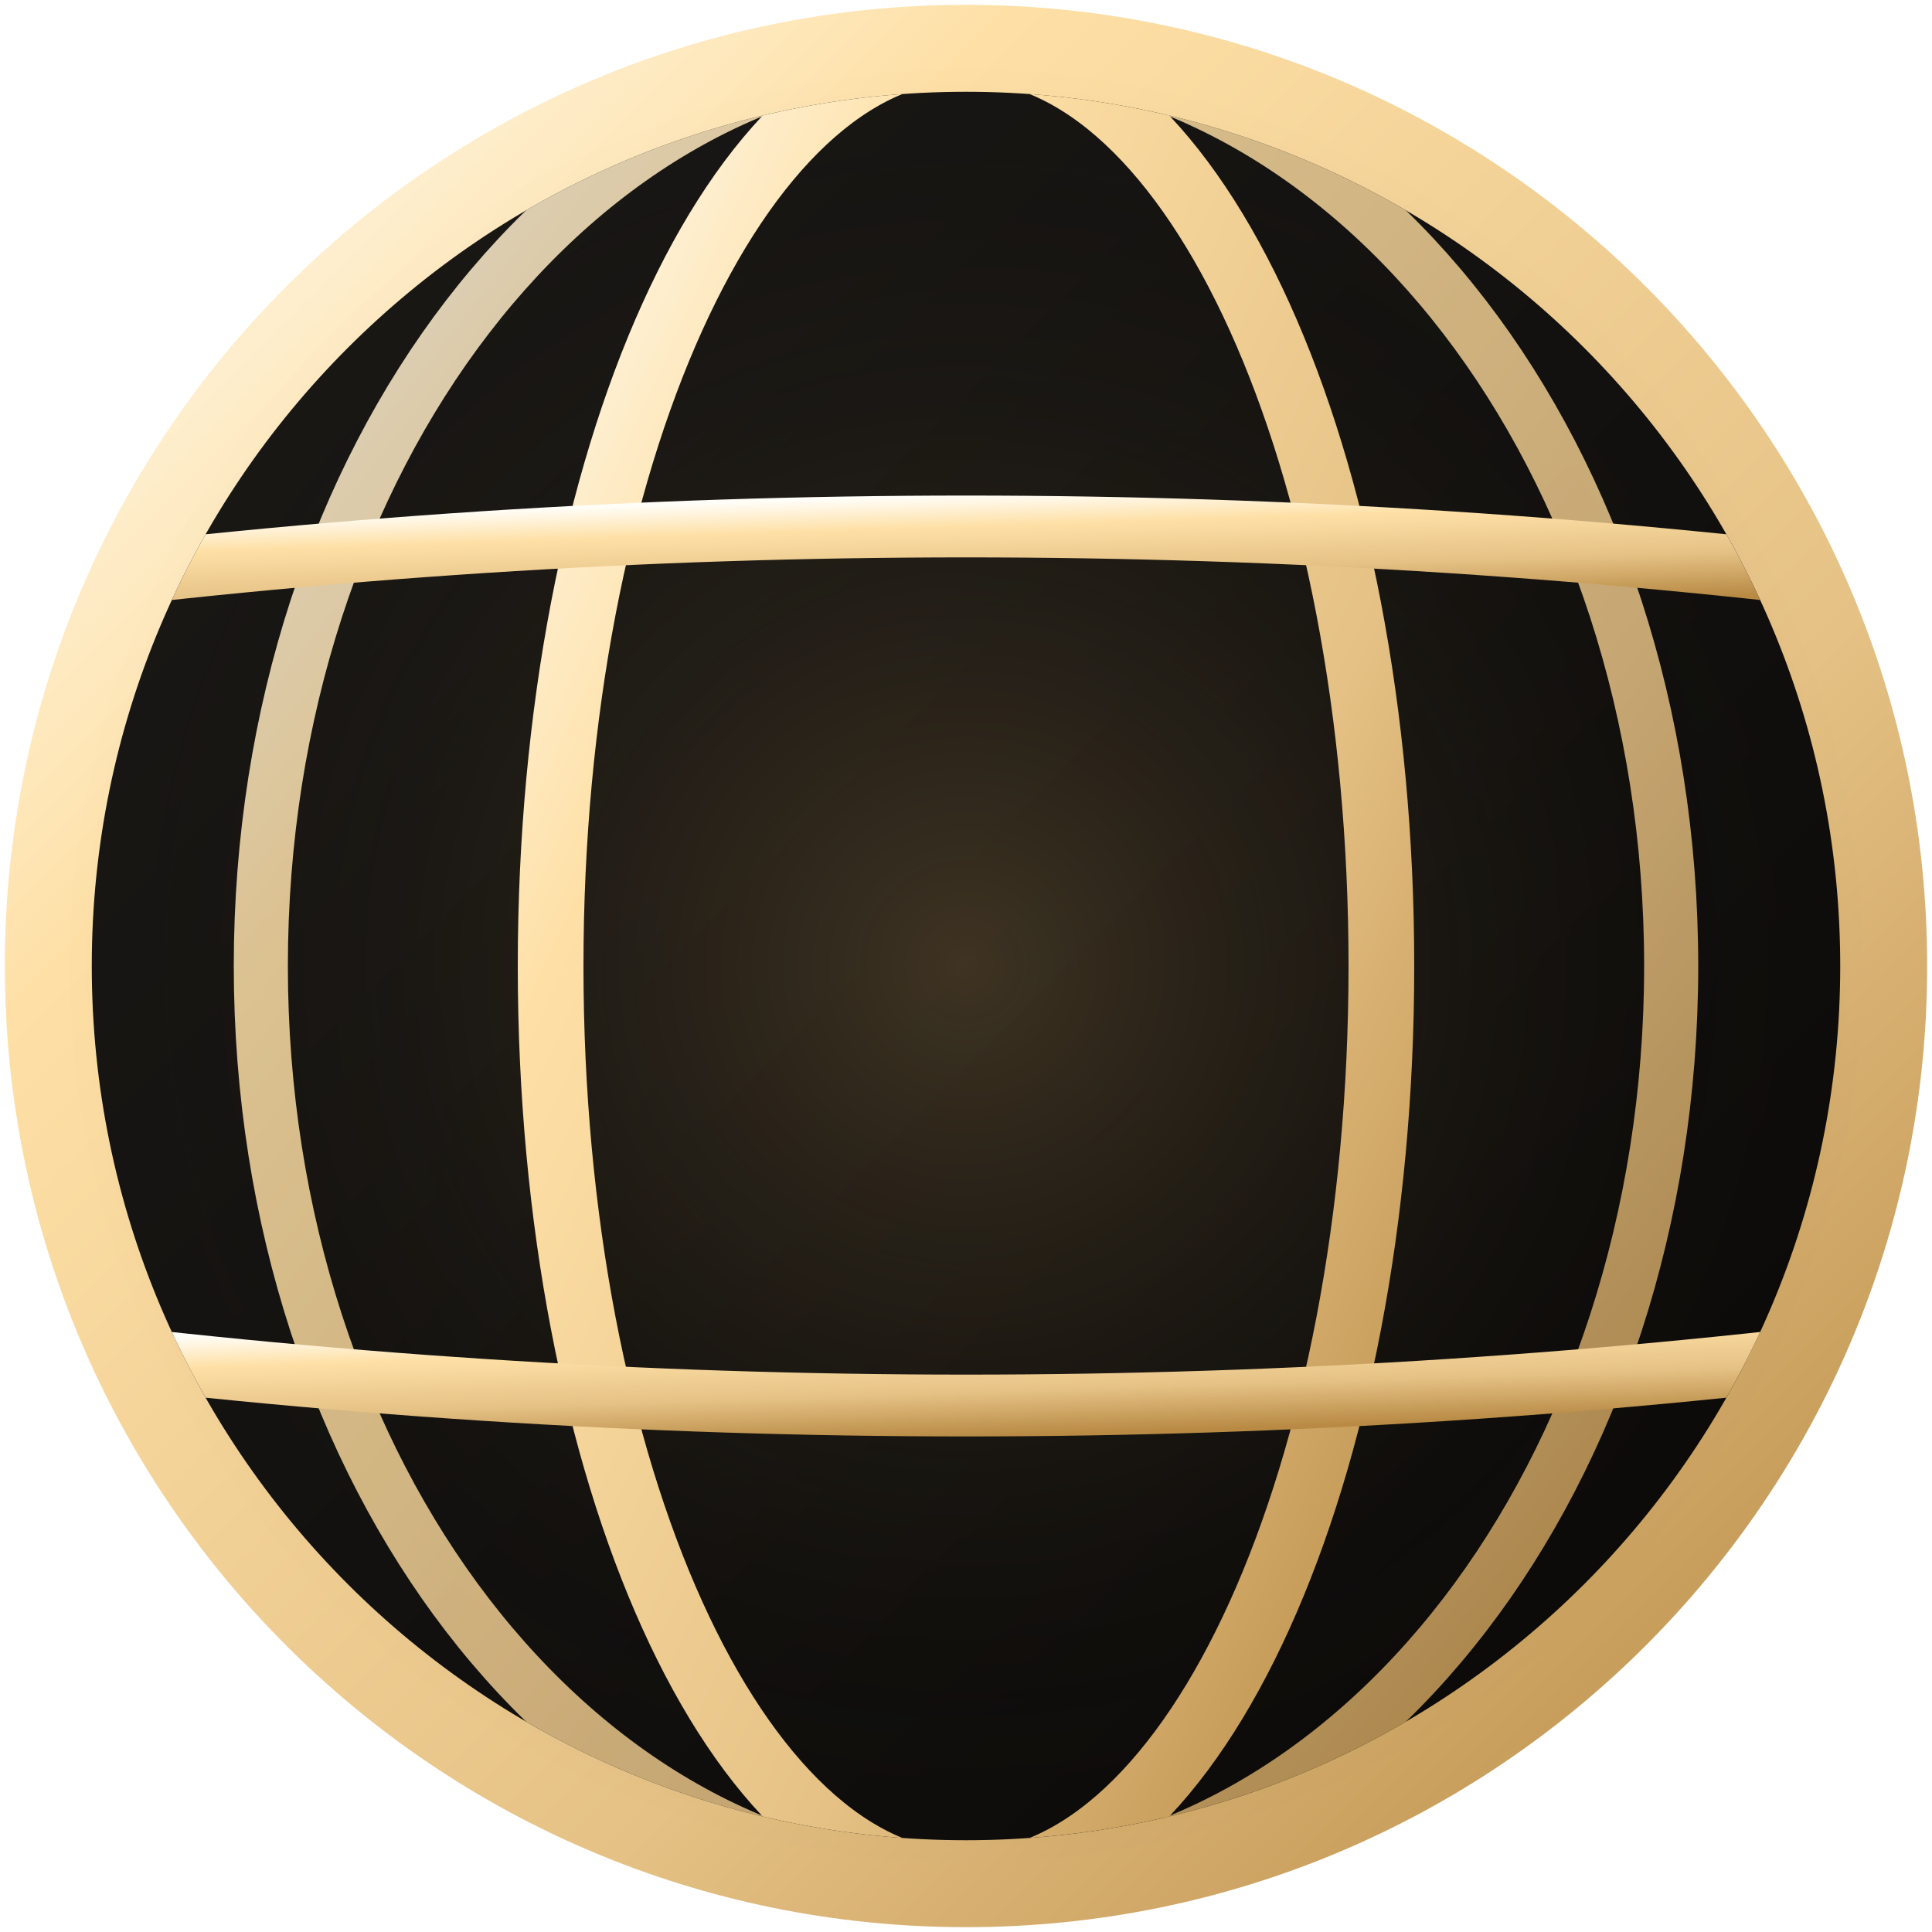
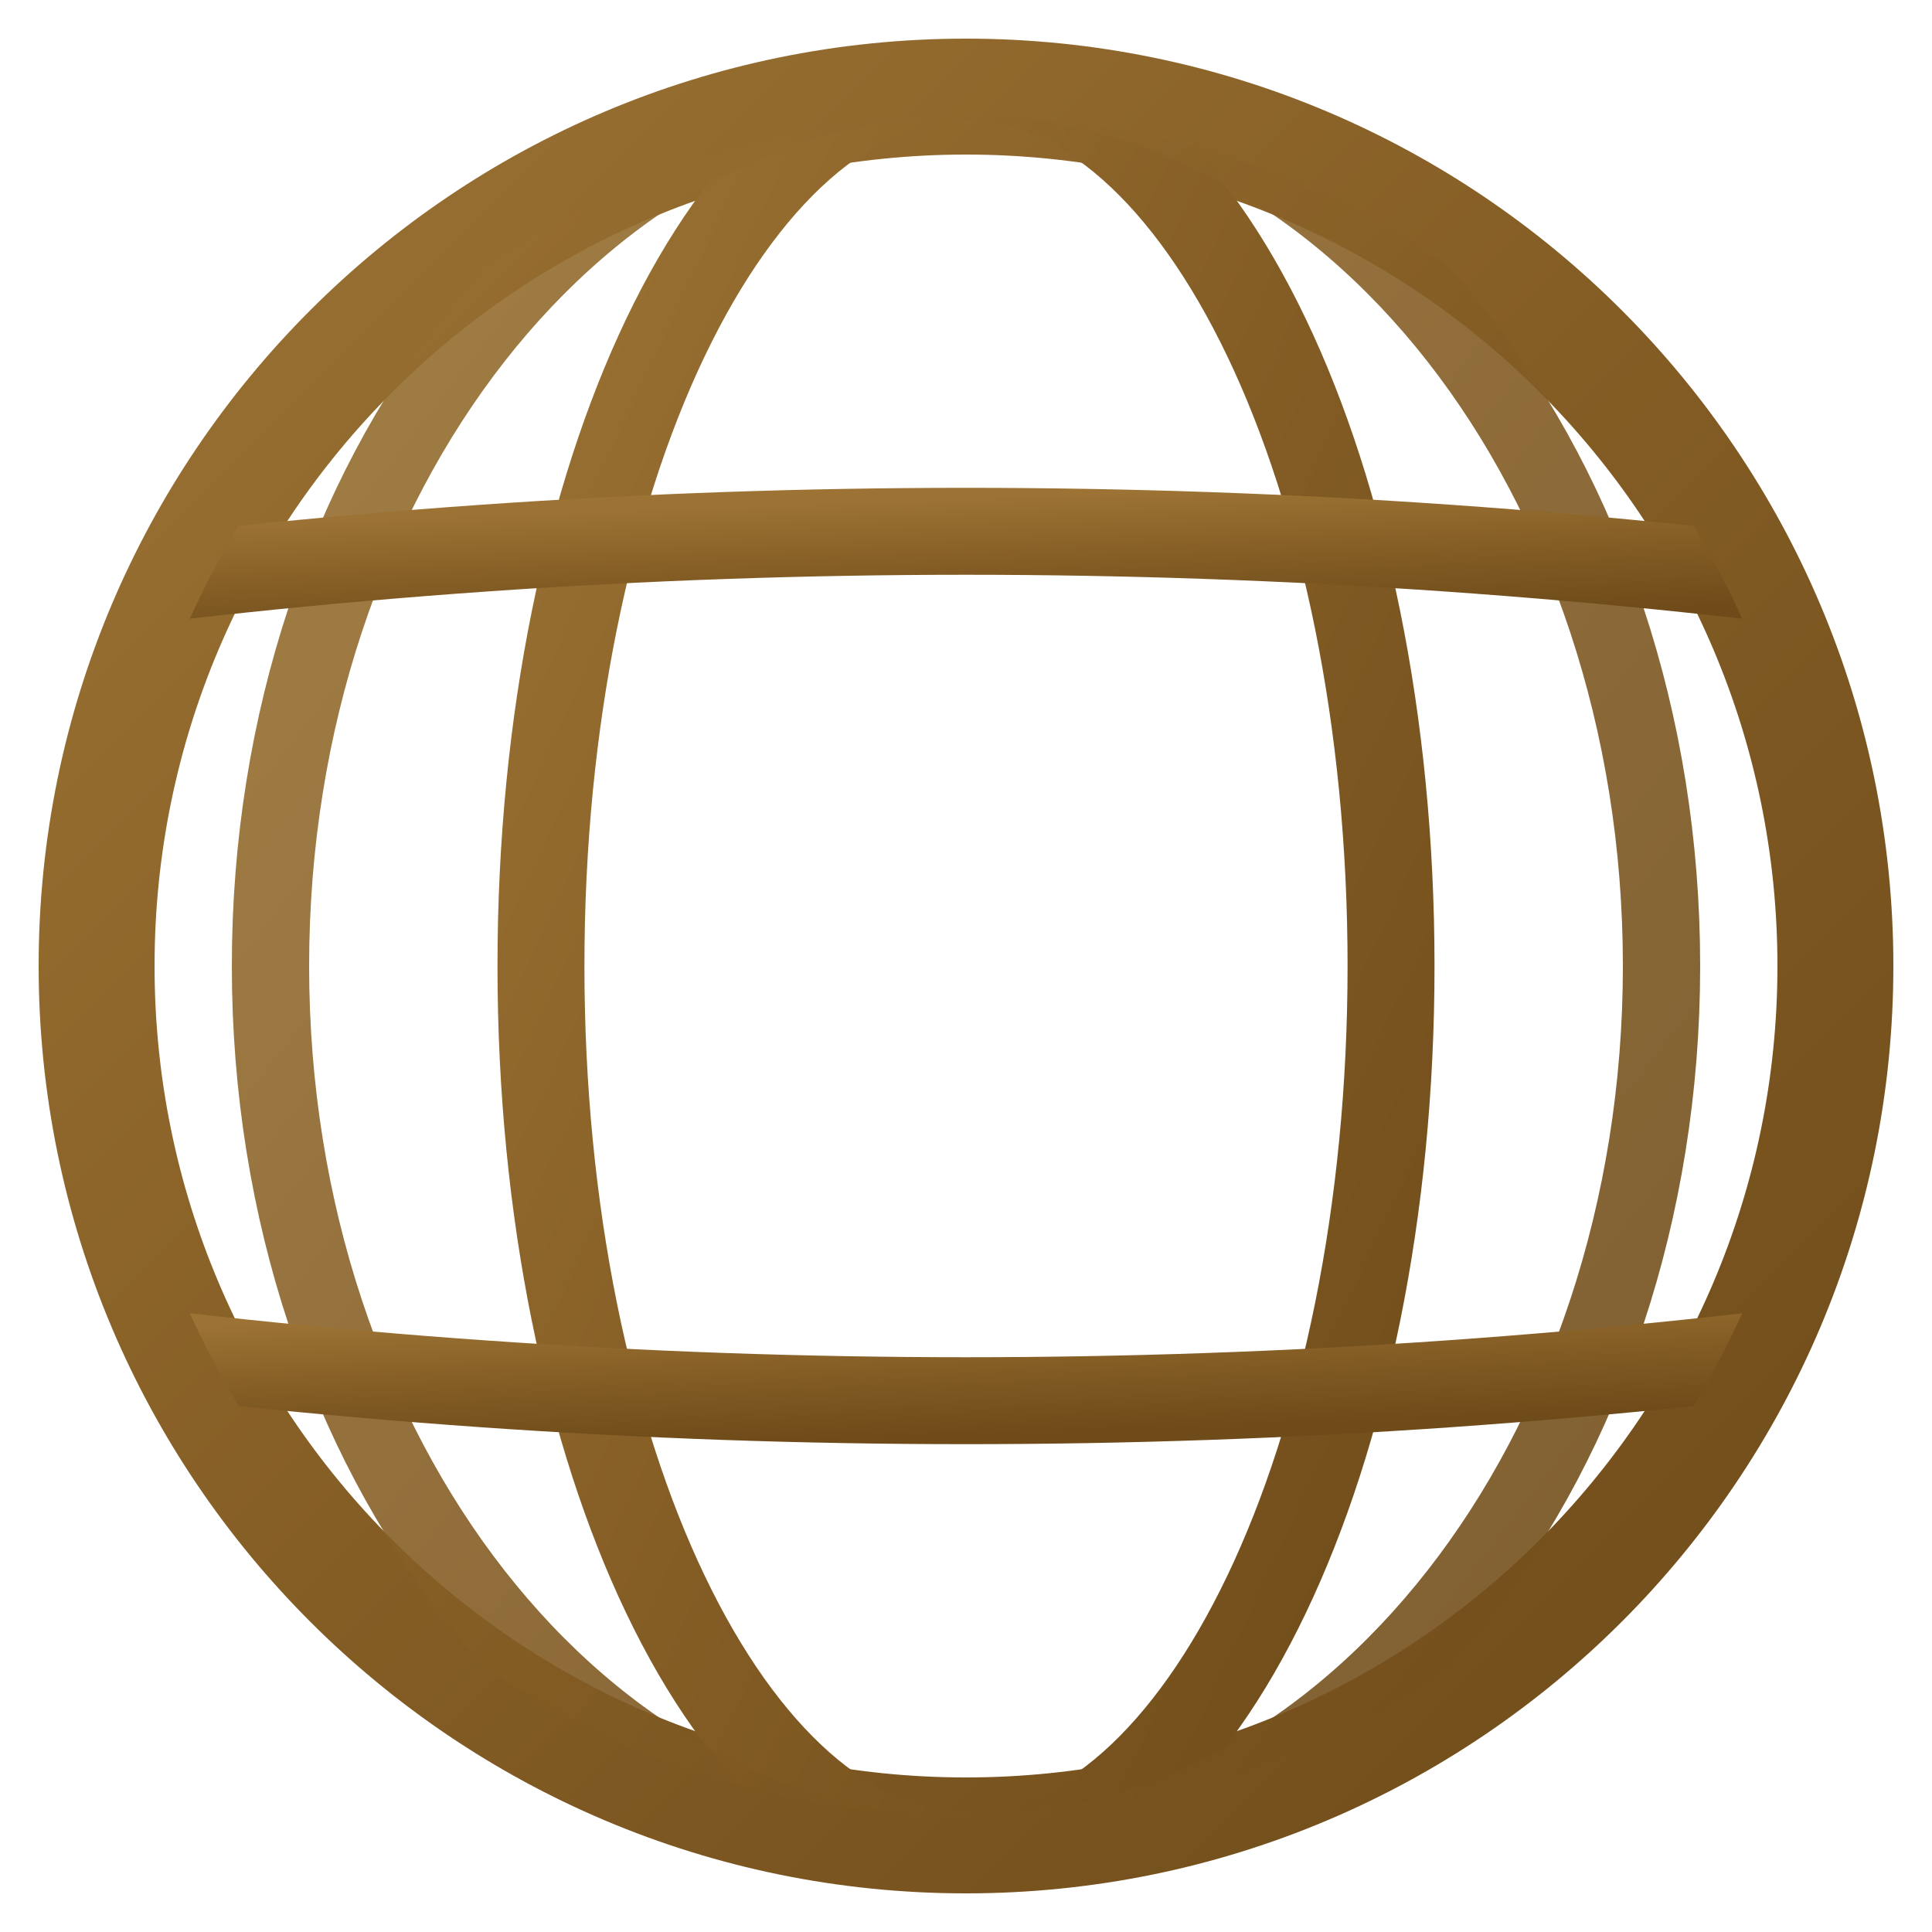
<svg xmlns="http://www.w3.org/2000/svg" viewBox="0 0 100 100" width="100%" height="100%">
  <defs>
-     <linearGradient id="fav-gold" x1="0%" y1="0%" x2="100%" y2="100%">
-       <stop offset="0%" stop-color="#FFFDF7" />
-       <stop offset="25%" stop-color="#FEE0A6" />
-       <stop offset="65%" stop-color="#E5C185" />
-       <stop offset="100%" stop-color="#B88A44" />
+     <linearGradient id="fav-gold-grad" x1="0%" y1="0%" x2="100%" y2="100%">
+       <stop offset="0%" stop-color="#9C7334" />
+       <stop offset="50%" stop-color="#845D25" />
+       <stop offset="100%" stop-color="#6E4B19" />
    </linearGradient>
-     <linearGradient id="fav-bg" x1="0%" y1="0%" x2="100%" y2="100%">
-       <stop offset="0%" stop-color="#1C1A17" />
-       <stop offset="100%" stop-color="#090807" />
-     </linearGradient>
-     <radialGradient id="fav-inner-glow" cx="50%" cy="50%" r="50%">
-       <stop offset="0%" stop-color="#DDAF68" stop-opacity="0.22" />
-       <stop offset="100%" stop-color="#000000" stop-opacity="0" />
-     </radialGradient>
-     <clipPath id="globe-interior-clip">
-       <circle cx="50" cy="50" r="45.25" />
+     <clipPath id="globe-inner-clip">
+       <circle cx="50" cy="50" r="44" />
    </clipPath>
  </defs>
-   <circle cx="50" cy="50" r="47.5" fill="url(#fav-bg)" stroke="url(#fav-gold)" stroke-width="4.5" />
-   <circle cx="50" cy="50" r="47.5" fill="url(#fav-inner-glow)" />
-   <g clip-path="url(#globe-interior-clip)" fill="none" stroke="url(#fav-gold)">
-     <line x1="50" y1="0" x2="50" y2="100" stroke-width="3.8" />
-     <line x1="0" y1="50" x2="100" y2="50" stroke-width="3.8" />
-     <ellipse cx="50" cy="50" rx="21.5" ry="47.5" stroke-width="3.4" />
-     <ellipse cx="50" cy="50" rx="36.5" ry="47.5" stroke-width="2.8" opacity="0.85" />
-     <path d="M 0 30.5 Q 50 24 100 30.5" stroke-width="3.2" stroke-linecap="round" />
-     <path d="M 0 69.5 Q 50 76 100 69.5" stroke-width="3.2" stroke-linecap="round" />
+   <circle cx="50" cy="50" r="45" fill="none" stroke="url(#fav-gold-grad)" stroke-width="6" />
+   <g clip-path="url(#globe-inner-clip)" fill="none" stroke="url(#fav-gold-grad)">
+     <line x1="50" y1="0" x2="50" y2="100" stroke-width="5" />
+     <line x1="0" y1="50" x2="100" y2="50" stroke-width="5" />
+     <ellipse cx="50" cy="50" rx="22" ry="46" stroke-width="4.5" />
+     <ellipse cx="50" cy="50" rx="36" ry="46" stroke-width="4" opacity="0.9" />
+     <path d="M 0 31 Q 50 24 100 31" stroke-width="4.5" stroke-linecap="round" />
+     <path d="M 0 69 Q 50 76 100 69" stroke-width="4.5" stroke-linecap="round" />
  </g>
</svg>
